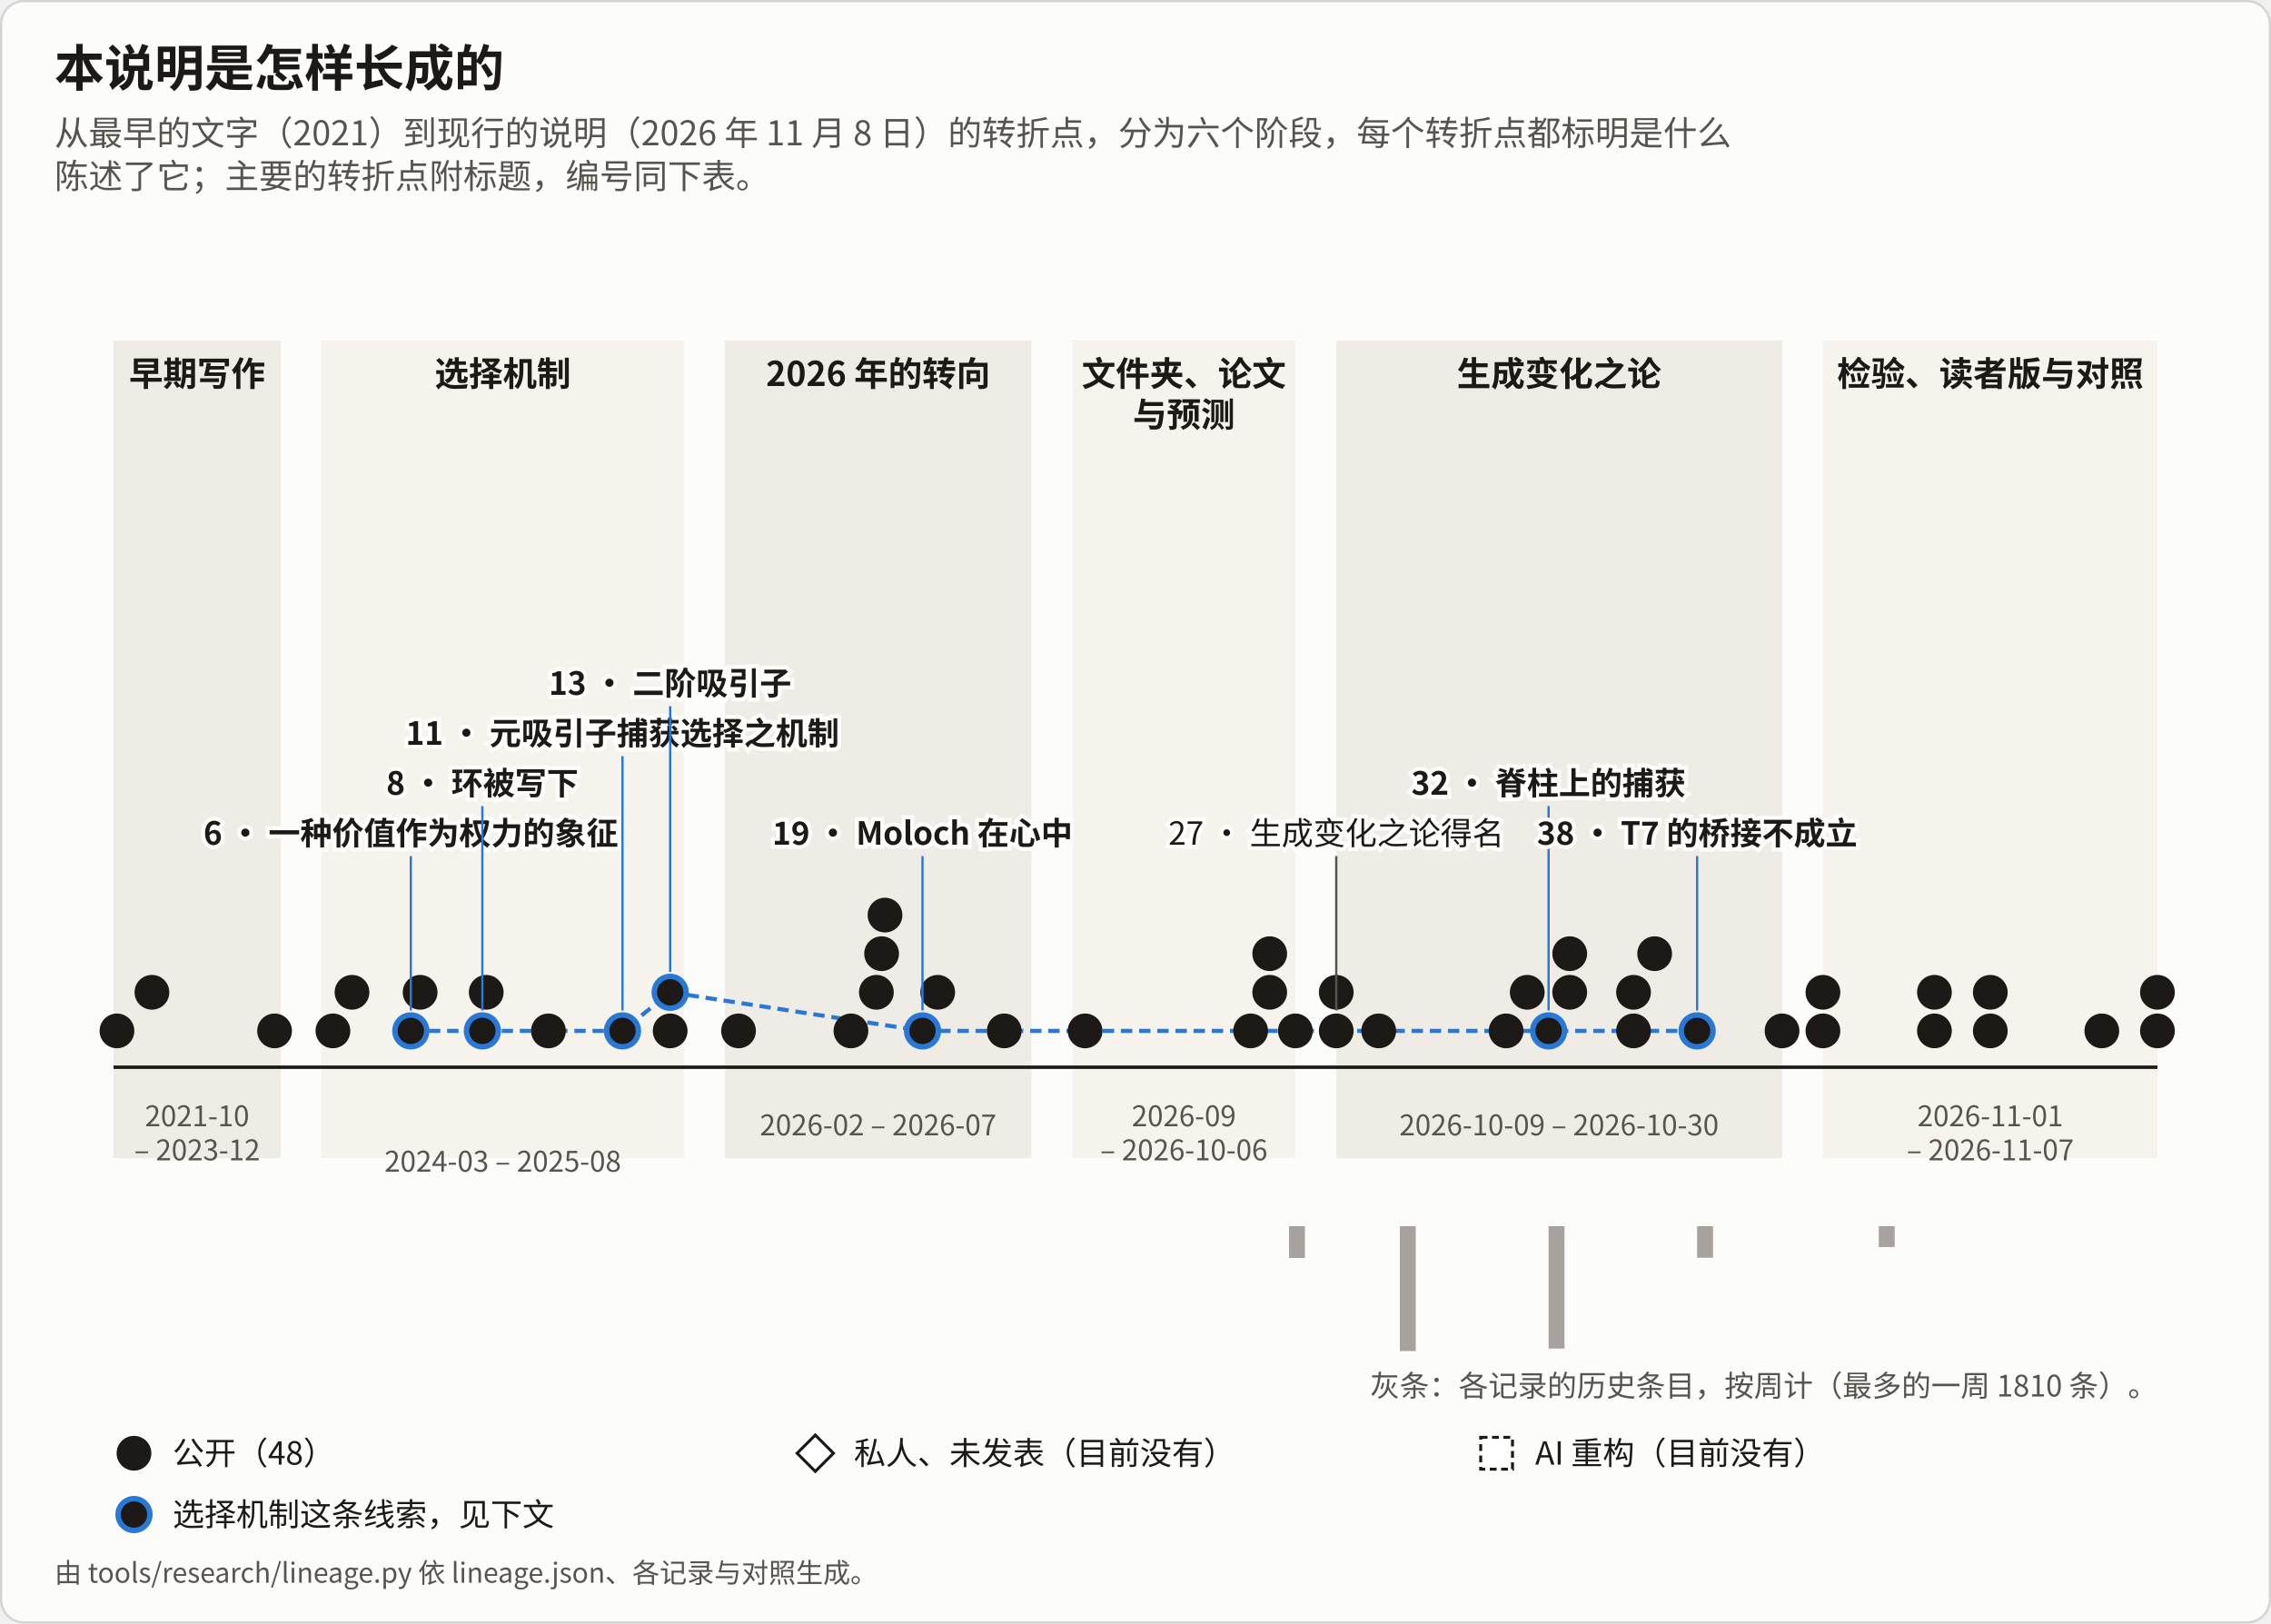
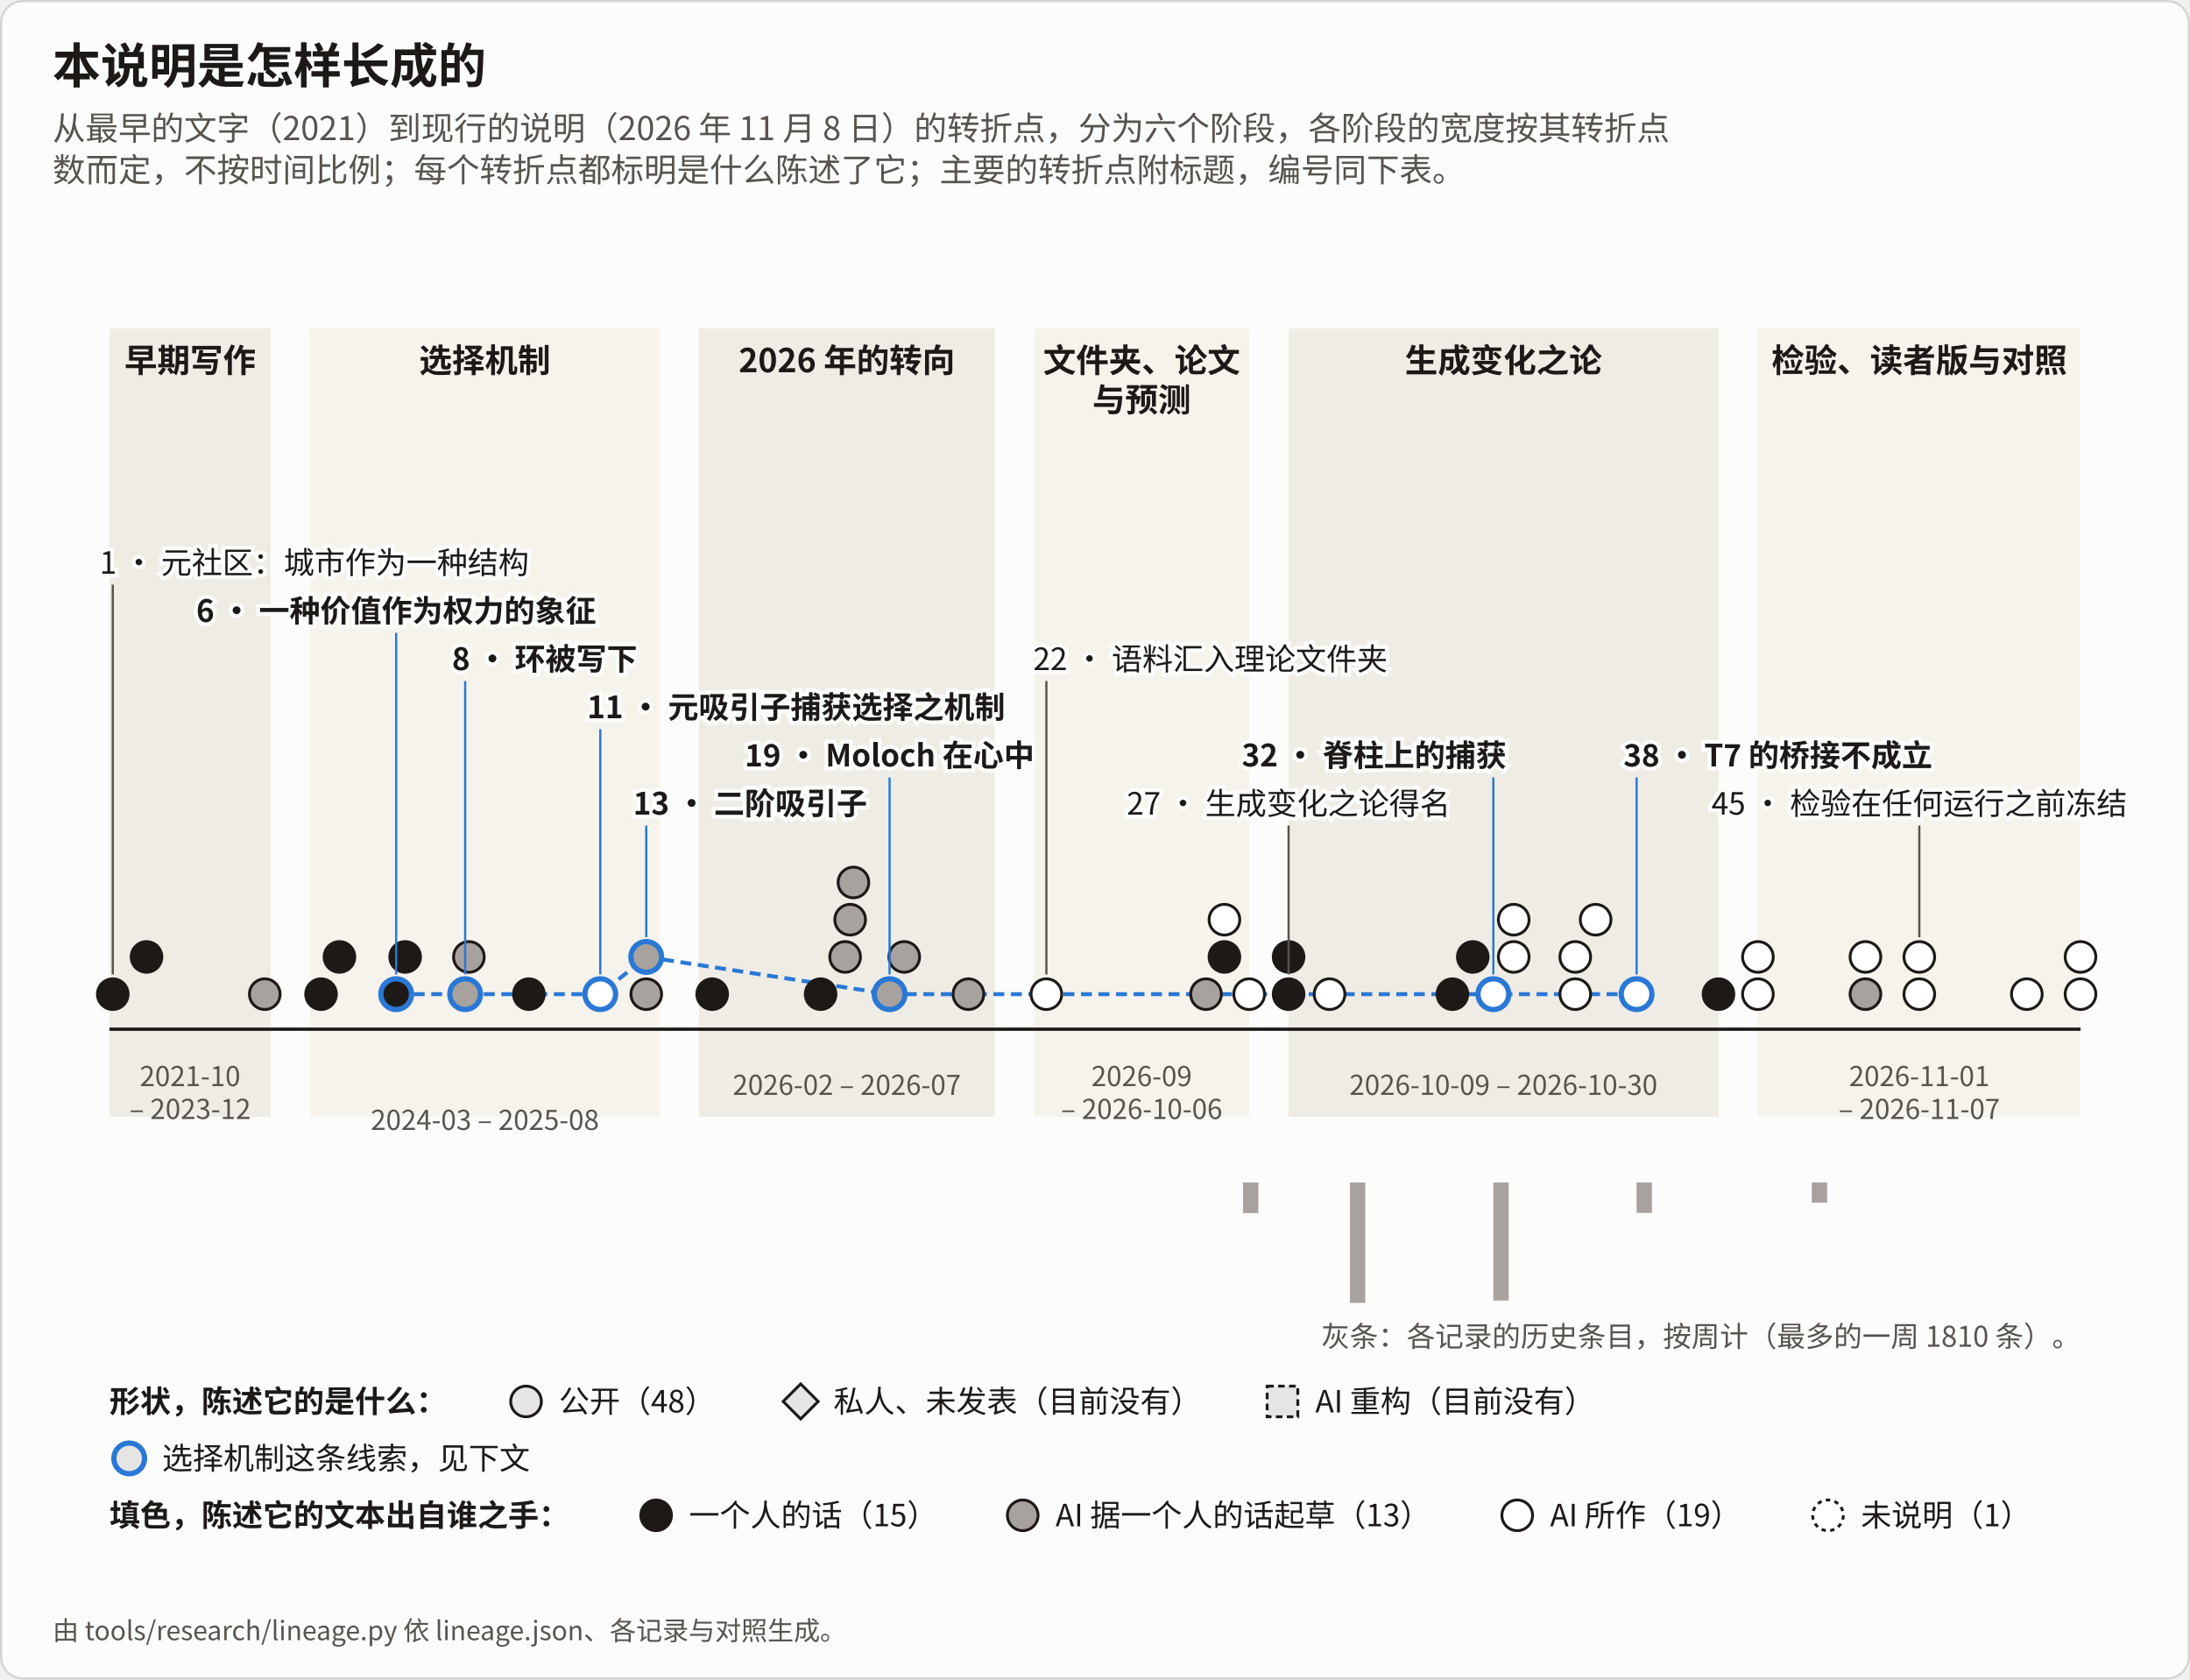
- <svg xmlns="http://www.w3.org/2000/svg" viewBox="0 0 1000 715" width="1000" height="715" role="img" aria-labelledby="lineage-title" font-family="'PingFang SC', 'Hiragino Sans GB', 'Noto Sans CJK SC', 'Microsoft YaHei', sans-serif">
-   <rect x="0.5" y="0.5" width="999" height="714" rx="10" fill="#fcfcfb" stroke="#d6d3d1" />
+ <svg xmlns="http://www.w3.org/2000/svg" viewBox="0 0 1000 767" width="1000" height="767" role="img" aria-labelledby="lineage-title" font-family="'PingFang SC', 'Hiragino Sans GB', 'Noto Sans CJK SC', 'Microsoft YaHei', sans-serif">
+   <rect x="0.5" y="0.5" width="999" height="766" rx="10" fill="#fcfcfb" stroke="#d6d3d1" />
  <text x="24.0" y="38.0" font-size="22" font-weight="bold" text-anchor="start" fill="#1c1917">本说明是怎样长成的</text>
-   <text x="24.0" y="64.0" font-size="15" text-anchor="start" fill="#57534e">从最早的文字（2021）到现行的说明（2026 年 11 月 8 日）的转折点，分为六个阶段，每个转折点都标明是什么</text>
-   <text x="24.0" y="83.0" font-size="15" text-anchor="start" fill="#57534e">陈述了它；主要的转折点附标题，编号同下表。</text>
+   <text x="24.0" y="64.0" font-size="15" text-anchor="start" fill="#57534e">从最早的文字（2021）到现行的说明（2026 年 11 月 8 日）的转折点，分为六个阶段，各阶段的宽度按其转折点</text>
+   <text x="24.0" y="83.0" font-size="15" text-anchor="start" fill="#57534e">数而定，不按时间比例；每个转折点都标明是什么陈述了它；主要的转折点附标题，编号同下表。</text>
  <rect x="50.0" y="150" width="73.6" height="360" fill="#efece6" />
  <text x="86.8" y="170.0" font-size="15" font-weight="bold" text-anchor="middle" fill="#1c1917">早期写作</text>
  <text x="86.8" y="496.0" font-size="12.5" text-anchor="middle" fill="#57534e">2021-10</text>
  <text x="86.8" y="511.0" font-size="12.5" text-anchor="middle" fill="#57534e">– 2023-12</text>
  <rect x="141.6" y="150" width="159.5" height="360" fill="#f6f3ed" />
  <text x="221.4" y="170.0" font-size="15" font-weight="bold" text-anchor="middle" fill="#1c1917">选择机制</text>
  <text x="221.4" y="516.0" font-size="12.5" text-anchor="middle" fill="#57534e">2024-03 – 2025-08</text>
  <rect x="319.2" y="150" width="135.0" height="360" fill="#efece6" />
  <text x="386.7" y="170.0" font-size="15" font-weight="bold" text-anchor="middle" fill="#1c1917">2026 年的转向</text>
  <text x="386.7" y="500.0" font-size="12.5" text-anchor="middle" fill="#57534e">2026-02 – 2026-07</text>
  <rect x="472.2" y="150" width="98.2" height="360" fill="#f6f3ed" />
  <text x="521.3" y="170.0" font-size="15" font-weight="bold" text-anchor="middle" fill="#1c1917">文件夹、论文</text>
  <text x="521.3" y="188.0" font-size="15" font-weight="bold" text-anchor="middle" fill="#1c1917">与预测</text>
  <text x="521.3" y="496.0" font-size="12.5" text-anchor="middle" fill="#57534e">2026-09</text>
  <text x="521.3" y="511.0" font-size="12.5" text-anchor="middle" fill="#57534e">– 2026-10-06</text>
  <rect x="588.4" y="150" width="196.4" height="360" fill="#efece6" />
  <text x="686.5" y="170.0" font-size="15" font-weight="bold" text-anchor="middle" fill="#1c1917">生成变化之论</text>
  <text x="686.5" y="500.0" font-size="12.5" text-anchor="middle" fill="#57534e">2026-10-09 – 2026-10-30</text>
  <rect x="802.7" y="150" width="147.3" height="360" fill="#f6f3ed" />
  <text x="876.4" y="170.0" font-size="15" font-weight="bold" text-anchor="middle" fill="#1c1917">检验、读者版与对照</text>
  <text x="876.4" y="496.0" font-size="12.5" text-anchor="middle" fill="#57534e">2026-11-01</text>
  <text x="876.4" y="511.0" font-size="12.5" text-anchor="middle" fill="#57534e">– 2026-11-07</text>
  <line x1="50" y1="470" x2="950" y2="470" stroke="#1c1917" stroke-width="1.5" />
  <rect x="567.6" y="540.0" width="7" height="14.0" fill="#a8a29e" />
  <rect x="616.4" y="540.0" width="7" height="55.0" fill="#a8a29e" />
  <rect x="681.9" y="540.0" width="7" height="53.9" fill="#a8a29e" />
  <rect x="747.3" y="540.0" width="7" height="13.9" fill="#a8a29e" />
  <rect x="827.3" y="540.0" width="7" height="9.2" fill="#a8a29e" />
  <text x="950.0" y="615.0" font-size="13" text-anchor="end" fill="#57534e">灰条：各记录的历史条目，按周计（最多的一周 1810 条）。</text>
  <path d="M180.9,454.0 L212.4,454.0 L274.1,454.0 L295.1,437.0 L406.2,454.0 L681.9,454.0 L747.3,454.0" fill="none" stroke="#2a78d6" stroke-width="1.8" stroke-dasharray="5 3" />
  <circle cx="51.5" cy="454.0" r="7" fill="#1c1917" stroke="#1c1917" stroke-width="1.3" />
  <circle cx="66.9" cy="437.0" r="7" fill="#1c1917" stroke="#1c1917" stroke-width="1.3" />
-   <circle cx="120.9" cy="454.0" r="7" fill="#1c1917" stroke="#1c1917" stroke-width="1.3" />
+   <circle cx="120.9" cy="454.0" r="7" fill="#a8a29e" stroke="#1c1917" stroke-width="1.3" />
  <circle cx="146.6" cy="454.0" r="7" fill="#1c1917" stroke="#1c1917" stroke-width="1.3" />
  <circle cx="155.0" cy="437.0" r="7" fill="#1c1917" stroke="#1c1917" stroke-width="1.3" />
  <circle cx="180.9" cy="454.0" r="7" fill="#1c1917" stroke="#2a78d6" stroke-width="2.4" />
  <circle cx="185.0" cy="437.0" r="7" fill="#1c1917" stroke="#1c1917" stroke-width="1.3" />
-   <circle cx="212.4" cy="454.0" r="7" fill="#1c1917" stroke="#2a78d6" stroke-width="2.4" />
-   <circle cx="214.1" cy="437.0" r="7" fill="#1c1917" stroke="#1c1917" stroke-width="1.3" />
+   <circle cx="212.4" cy="454.0" r="7" fill="#a8a29e" stroke="#2a78d6" stroke-width="2.4" />
+   <circle cx="214.1" cy="437.0" r="7" fill="#a8a29e" stroke="#1c1917" stroke-width="1.3" />
  <circle cx="241.5" cy="454.0" r="7" fill="#1c1917" stroke="#1c1917" stroke-width="1.3" />
-   <circle cx="274.1" cy="454.0" r="7" fill="#1c1917" stroke="#2a78d6" stroke-width="2.4" />
-   <circle cx="295.1" cy="454.0" r="7" fill="#1c1917" stroke="#1c1917" stroke-width="1.3" />
-   <circle cx="295.1" cy="437.0" r="7" fill="#1c1917" stroke="#2a78d6" stroke-width="2.4" />
+   <circle cx="274.1" cy="454.0" r="7" fill="#ffffff" stroke="#2a78d6" stroke-width="2.4" />
+   <circle cx="295.1" cy="454.0" r="7" fill="#a8a29e" stroke="#1c1917" stroke-width="1.3" />
+   <circle cx="295.1" cy="437.0" r="7" fill="#a8a29e" stroke="#2a78d6" stroke-width="2.4" />
  <circle cx="325.2" cy="454.0" r="7" fill="#1c1917" stroke="#1c1917" stroke-width="1.3" />
  <circle cx="374.7" cy="454.0" r="7" fill="#1c1917" stroke="#1c1917" stroke-width="1.3" />
-   <circle cx="385.9" cy="437.0" r="7" fill="#1c1917" stroke="#1c1917" stroke-width="1.3" />
-   <circle cx="388.2" cy="420.0" r="7" fill="#1c1917" stroke="#1c1917" stroke-width="1.3" />
-   <circle cx="389.7" cy="403.0" r="7" fill="#1c1917" stroke="#1c1917" stroke-width="1.3" />
-   <circle cx="406.2" cy="454.0" r="7" fill="#1c1917" stroke="#2a78d6" stroke-width="2.4" />
-   <circle cx="412.9" cy="437.0" r="7" fill="#1c1917" stroke="#1c1917" stroke-width="1.3" />
-   <circle cx="442.2" cy="454.0" r="7" fill="#1c1917" stroke="#1c1917" stroke-width="1.3" />
-   <circle cx="477.8" cy="454.0" r="7" fill="#1c1917" stroke="#1c1917" stroke-width="1.3" />
-   <circle cx="550.7" cy="454.0" r="7" fill="#1c1917" stroke="#1c1917" stroke-width="1.3" />
+   <circle cx="385.9" cy="437.0" r="7" fill="#a8a29e" stroke="#1c1917" stroke-width="1.3" />
+   <circle cx="388.2" cy="420.0" r="7" fill="#a8a29e" stroke="#1c1917" stroke-width="1.3" />
+   <circle cx="389.7" cy="403.0" r="7" fill="#a8a29e" stroke="#1c1917" stroke-width="1.3" />
+   <circle cx="406.2" cy="454.0" r="7" fill="#a8a29e" stroke="#2a78d6" stroke-width="2.4" />
+   <circle cx="412.9" cy="437.0" r="7" fill="#a8a29e" stroke="#1c1917" stroke-width="1.3" />
+   <circle cx="442.2" cy="454.0" r="7" fill="#a8a29e" stroke="#1c1917" stroke-width="1.3" />
+   <circle cx="477.8" cy="454.0" r="7" fill="#ffffff" stroke="#1c1917" stroke-width="1.3" />
+   <circle cx="550.7" cy="454.0" r="7" fill="#a8a29e" stroke="#1c1917" stroke-width="1.3" />
  <circle cx="559.1" cy="437.0" r="7" fill="#1c1917" stroke="#1c1917" stroke-width="1.3" />
-   <circle cx="559.1" cy="420.0" r="7" fill="#1c1917" stroke="#1c1917" stroke-width="1.3" />
-   <circle cx="570.4" cy="454.0" r="7" fill="#1c1917" stroke="#1c1917" stroke-width="1.3" />
+   <circle cx="559.1" cy="420.0" r="7" fill="#ffffff" stroke="#1c1917" stroke-width="1.3" />
+   <circle cx="570.4" cy="454.0" r="7" fill="#ffffff" stroke="#1c1917" stroke-width="1.3" />
  <circle cx="588.4" cy="454.0" r="7" fill="#1c1917" stroke="#1c1917" stroke-width="1.3" />
  <circle cx="588.4" cy="437.0" r="7" fill="#1c1917" stroke="#1c1917" stroke-width="1.3" />
-   <circle cx="607.1" cy="454.0" r="7" fill="#1c1917" stroke="#1c1917" stroke-width="1.3" />
+   <circle cx="607.1" cy="454.0" r="7" fill="#ffffff" stroke="#1c1917" stroke-width="1.3" />
  <circle cx="663.2" cy="454.0" r="7" fill="#1c1917" stroke="#1c1917" stroke-width="1.3" />
  <circle cx="672.5" cy="437.0" r="7" fill="#1c1917" stroke="#1c1917" stroke-width="1.3" />
-   <circle cx="681.9" cy="454.0" r="7" fill="#1c1917" stroke="#2a78d6" stroke-width="2.4" />
-   <circle cx="691.2" cy="437.0" r="7" fill="#1c1917" stroke="#1c1917" stroke-width="1.3" />
-   <circle cx="691.2" cy="420.0" r="7" fill="#1c1917" stroke="#1c1917" stroke-width="1.3" />
-   <circle cx="719.3" cy="454.0" r="7" fill="#1c1917" stroke="#1c1917" stroke-width="1.3" />
-   <circle cx="719.3" cy="437.0" r="7" fill="#1c1917" stroke="#1c1917" stroke-width="1.3" />
-   <circle cx="728.6" cy="420.0" r="7" fill="#1c1917" stroke="#1c1917" stroke-width="1.3" />
-   <circle cx="747.3" cy="454.0" r="7" fill="#1c1917" stroke="#2a78d6" stroke-width="2.4" />
+   <circle cx="681.9" cy="454.0" r="7" fill="#ffffff" stroke="#2a78d6" stroke-width="2.4" />
+   <circle cx="691.2" cy="437.0" r="7" fill="#ffffff" stroke="#1c1917" stroke-width="1.3" />
+   <circle cx="691.2" cy="420.0" r="7" fill="#ffffff" stroke="#1c1917" stroke-width="1.3" />
+   <circle cx="719.3" cy="454.0" r="7" fill="#ffffff" stroke="#1c1917" stroke-width="1.3" />
+   <circle cx="719.3" cy="437.0" r="7" fill="#ffffff" stroke="#1c1917" stroke-width="1.3" />
+   <circle cx="728.6" cy="420.0" r="7" fill="#ffffff" stroke="#1c1917" stroke-width="1.3" />
+   <circle cx="747.3" cy="454.0" r="7" fill="#ffffff" stroke="#2a78d6" stroke-width="2.4" />
  <circle cx="784.7" cy="454.0" r="7" fill="#1c1917" stroke="#1c1917" stroke-width="1.3" />
-   <circle cx="802.7" cy="454.0" r="7" fill="#1c1917" stroke="#1c1917" stroke-width="1.3" />
-   <circle cx="802.7" cy="437.0" r="7" fill="#1c1917" stroke="#1c1917" stroke-width="1.3" />
-   <circle cx="851.8" cy="454.0" r="7" fill="#1c1917" stroke="#1c1917" stroke-width="1.3" />
-   <circle cx="851.8" cy="437.0" r="7" fill="#1c1917" stroke="#1c1917" stroke-width="1.3" />
-   <circle cx="876.4" cy="454.0" r="7" fill="#1c1917" stroke="#1c1917" stroke-width="1.3" />
-   <circle cx="876.4" cy="437.0" r="7" fill="#1c1917" stroke="#1c1917" stroke-width="1.3" />
-   <circle cx="925.5" cy="454.0" r="7" fill="#1c1917" stroke="#1c1917" stroke-width="1.3" />
-   <circle cx="950.0" cy="454.0" r="7" fill="#1c1917" stroke="#1c1917" stroke-width="1.3" />
-   <circle cx="950.0" cy="437.0" r="7" fill="#1c1917" stroke="#1c1917" stroke-width="1.3" />
-   <line x1="180.9" y1="445.0" x2="180.9" y2="377.0" stroke="#2a78d6" stroke-width="1" />
-   <text x="180.9" y="372.0" font-size="14" font-weight="bold" text-anchor="middle" fill="#1c1917" stroke="#fcfcfb" stroke-width="3.5" paint-order="stroke">6 · 一种价值作为权力的象征</text>
-   <line x1="212.4" y1="445.0" x2="212.4" y2="355.0" stroke="#2a78d6" stroke-width="1" />
-   <text x="212.4" y="350.0" font-size="14" font-weight="bold" text-anchor="middle" fill="#1c1917" stroke="#fcfcfb" stroke-width="3.5" paint-order="stroke">8 · 环被写下</text>
+   <circle cx="802.7" cy="454.0" r="7" fill="#ffffff" stroke="#1c1917" stroke-width="1.3" />
+   <circle cx="802.7" cy="437.0" r="7" fill="#ffffff" stroke="#1c1917" stroke-width="1.3" />
+   <circle cx="851.8" cy="454.0" r="7" fill="#a8a29e" stroke="#1c1917" stroke-width="1.3" />
+   <circle cx="851.8" cy="437.0" r="7" fill="#ffffff" stroke="#1c1917" stroke-width="1.3" />
+   <circle cx="876.4" cy="454.0" r="7" fill="#ffffff" stroke="#1c1917" stroke-width="1.3" />
+   <circle cx="876.4" cy="437.0" r="7" fill="#ffffff" stroke="#1c1917" stroke-width="1.3" />
+   <circle cx="925.5" cy="454.0" r="7" fill="#ffffff" stroke="#1c1917" stroke-width="1.3" />
+   <circle cx="950.0" cy="454.0" r="7" fill="#ffffff" stroke="#1c1917" stroke-width="1.3" />
+   <circle cx="950.0" cy="437.0" r="7" fill="#ffffff" stroke="#1c1917" stroke-width="1.3" />
+   <line x1="51.5" y1="445.0" x2="51.5" y2="267.0" stroke="#57534e" stroke-width="1" />
+   <text x="45.5" y="262.0" font-size="14" text-anchor="start" fill="#1c1917" stroke="#fcfcfb" stroke-width="3.5" paint-order="stroke">1 · 元社区：城市作为一种结构</text>
+   <line x1="180.9" y1="445.0" x2="180.9" y2="289.0" stroke="#2a78d6" stroke-width="1" />
+   <text x="180.9" y="284.0" font-size="14" font-weight="bold" text-anchor="middle" fill="#1c1917" stroke="#fcfcfb" stroke-width="3.5" paint-order="stroke">6 · 一种价值作为权力的象征</text>
+   <line x1="212.4" y1="445.0" x2="212.4" y2="311.0" stroke="#2a78d6" stroke-width="1" />
+   <text x="206.4" y="306.0" font-size="14" font-weight="bold" text-anchor="start" fill="#1c1917" stroke="#fcfcfb" stroke-width="3.5" paint-order="stroke">8 · 环被写下</text>
  <line x1="274.1" y1="445.0" x2="274.1" y2="333.0" stroke="#2a78d6" stroke-width="1" />
-   <text x="274.1" y="328.0" font-size="14" font-weight="bold" text-anchor="middle" fill="#1c1917" stroke="#fcfcfb" stroke-width="3.5" paint-order="stroke">11 · 元吸引子捕获选择之机制</text>
-   <line x1="295.1" y1="428.0" x2="295.1" y2="311.0" stroke="#2a78d6" stroke-width="1" />
-   <text x="295.1" y="306.0" font-size="14" font-weight="bold" text-anchor="middle" fill="#1c1917" stroke="#fcfcfb" stroke-width="3.5" paint-order="stroke">13 · 二阶吸引子</text>
-   <line x1="406.2" y1="445.0" x2="406.2" y2="377.0" stroke="#2a78d6" stroke-width="1" />
-   <text x="406.2" y="372.0" font-size="14" font-weight="bold" text-anchor="middle" fill="#1c1917" stroke="#fcfcfb" stroke-width="3.5" paint-order="stroke">19 · Moloch 在心中</text>
+   <text x="268.1" y="328.0" font-size="14" font-weight="bold" text-anchor="start" fill="#1c1917" stroke="#fcfcfb" stroke-width="3.5" paint-order="stroke">11 · 元吸引子捕获选择之机制</text>
+   <line x1="295.1" y1="428.0" x2="295.1" y2="377.0" stroke="#2a78d6" stroke-width="1" />
+   <text x="289.1" y="372.0" font-size="14" font-weight="bold" text-anchor="start" fill="#1c1917" stroke="#fcfcfb" stroke-width="3.5" paint-order="stroke">13 · 二阶吸引子</text>
+   <line x1="406.2" y1="445.0" x2="406.2" y2="355.0" stroke="#2a78d6" stroke-width="1" />
+   <text x="406.2" y="350.0" font-size="14" font-weight="bold" text-anchor="middle" fill="#1c1917" stroke="#fcfcfb" stroke-width="3.5" paint-order="stroke">19 · Moloch 在心中</text>
+   <line x1="477.8" y1="445.0" x2="477.8" y2="311.0" stroke="#57534e" stroke-width="1" />
+   <text x="471.8" y="306.0" font-size="14" text-anchor="start" fill="#1c1917" stroke="#fcfcfb" stroke-width="3.5" paint-order="stroke">22 · 语料汇入理论文件夹</text>
  <line x1="588.4" y1="445.0" x2="588.4" y2="377.0" stroke="#57534e" stroke-width="1" />
  <text x="588.4" y="372.0" font-size="14" text-anchor="middle" fill="#1c1917" stroke="#fcfcfb" stroke-width="3.5" paint-order="stroke">27 · 生成变化之论得名</text>
  <line x1="681.9" y1="445.0" x2="681.9" y2="355.0" stroke="#2a78d6" stroke-width="1" />
-   <text x="681.9" y="350.0" font-size="14" font-weight="bold" text-anchor="middle" fill="#1c1917" stroke="#fcfcfb" stroke-width="3.5" paint-order="stroke">32 · 脊柱上的捕获</text>
-   <line x1="747.3" y1="445.0" x2="747.3" y2="377.0" stroke="#2a78d6" stroke-width="1" />
-   <text x="747.3" y="372.0" font-size="14" font-weight="bold" text-anchor="middle" fill="#1c1917" stroke="#fcfcfb" stroke-width="3.5" paint-order="stroke">38 · T7 的桥接不成立</text>
-   <circle cx="59.0" cy="640.0" r="7" fill="#1c1917" stroke="#1c1917" stroke-width="1.3" />
-   <text x="76.0" y="645.0" font-size="14" text-anchor="start" fill="#1c1917">公开（48）</text>
-   <path d="M359.0,632.0 L367.0,640.0 L359.0,648.0 L351.0,640.0 z" fill="#ffffff" stroke="#1c1917" stroke-width="1.3" />
-   <text x="376.0" y="645.0" font-size="14" text-anchor="start" fill="#1c1917">私人、未发表（目前没有）</text>
-   <rect x="652.0" y="633.0" width="14" height="14" fill="#ffffff" stroke="#1c1917" stroke-width="1.3" stroke-dasharray="3 2" />
-   <text x="676.0" y="645.0" font-size="14" text-anchor="start" fill="#1c1917">AI 重构（目前没有）</text>
-   <circle cx="59.0" cy="667.0" r="7" fill="#1c1917" stroke="#2a78d6" stroke-width="2.4" />
-   <text x="76.0" y="672.0" font-size="14" text-anchor="start" fill="#1c1917">选择机制这条线索，见下文</text>
-   <text x="24.0" y="697.0" font-size="12" text-anchor="start" fill="#57534e">由 tools/research/lineage.py 依 lineage.json、各记录与对照生成。</text>
+   <text x="687.9" y="350.0" font-size="14" font-weight="bold" text-anchor="end" fill="#1c1917" stroke="#fcfcfb" stroke-width="3.5" paint-order="stroke">32 · 脊柱上的捕获</text>
+   <line x1="747.3" y1="445.0" x2="747.3" y2="355.0" stroke="#2a78d6" stroke-width="1" />
+   <text x="741.3" y="350.0" font-size="14" font-weight="bold" text-anchor="start" fill="#1c1917" stroke="#fcfcfb" stroke-width="3.5" paint-order="stroke">38 · T7 的桥接不成立</text>
+   <line x1="876.4" y1="428.0" x2="876.4" y2="377.0" stroke="#57534e" stroke-width="1" />
+   <text x="876.4" y="372.0" font-size="14" text-anchor="middle" fill="#1c1917" stroke="#fcfcfb" stroke-width="3.5" paint-order="stroke">45 · 检验在任何运行之前冻结</text>
+   <text x="50.0" y="645.0" font-size="14" font-weight="bold" text-anchor="start" fill="#1c1917">形状，陈述它的是什么：</text>
+   <circle cx="240.2" cy="640.0" r="7" fill="#e7e5e4" stroke="#1c1917" stroke-width="1.3" />
+   <text x="255.2" y="645.0" font-size="14" text-anchor="start" fill="#1c1917">公开（48）</text>
+   <path d="M365.6,632.0 L373.6,640.0 L365.6,648.0 L357.6,640.0 z" fill="#e7e5e4" stroke="#1c1917" stroke-width="1.3" />
+   <text x="380.6" y="645.0" font-size="14" text-anchor="start" fill="#1c1917">私人、未发表（目前没有）</text>
+   <rect x="578.6" y="633.0" width="14" height="14" fill="#e7e5e4" stroke="#1c1917" stroke-width="1.3" stroke-dasharray="3 2" />
+   <text x="600.6" y="645.0" font-size="14" text-anchor="start" fill="#1c1917">AI 重构（目前没有）</text>
+   <circle cx="59.0" cy="666.0" r="7" fill="#e7e5e4" stroke="#2a78d6" stroke-width="2.4" />
+   <text x="74.0" y="671.0" font-size="14" text-anchor="start" fill="#1c1917">选择机制这条线索，见下文</text>
+   <text x="50.0" y="697.0" font-size="14" font-weight="bold" text-anchor="start" fill="#1c1917">填色，陈述它的文本出自谁之手：</text>
+   <circle cx="299.6" cy="692.0" r="7" fill="#1c1917" stroke="#1c1917" stroke-width="1.3" />
+   <text x="314.6" y="697.0" font-size="14" text-anchor="start" fill="#1c1917">一个人的话（15）</text>
+   <circle cx="467.0" cy="692.0" r="7" fill="#a8a29e" stroke="#1c1917" stroke-width="1.3" />
+   <text x="482.0" y="697.0" font-size="14" text-anchor="start" fill="#1c1917">AI 据一个人的话起草（13）</text>
+   <circle cx="692.8" cy="692.0" r="7" fill="#ffffff" stroke="#1c1917" stroke-width="1.3" />
+   <text x="707.8" y="697.0" font-size="14" text-anchor="start" fill="#1c1917">AI 所作（19）</text>
+   <circle cx="834.7" cy="692.0" r="7" fill="#ffffff" stroke="#1c1917" stroke-width="1.3" stroke-dasharray="2 2" />
+   <text x="849.7" y="697.0" font-size="14" text-anchor="start" fill="#1c1917">未说明（1）</text>
+   <text x="24.0" y="749.0" font-size="12" text-anchor="start" fill="#57534e">由 tools/research/lineage.py 依 lineage.json、各记录与对照生成。</text>
</svg>
